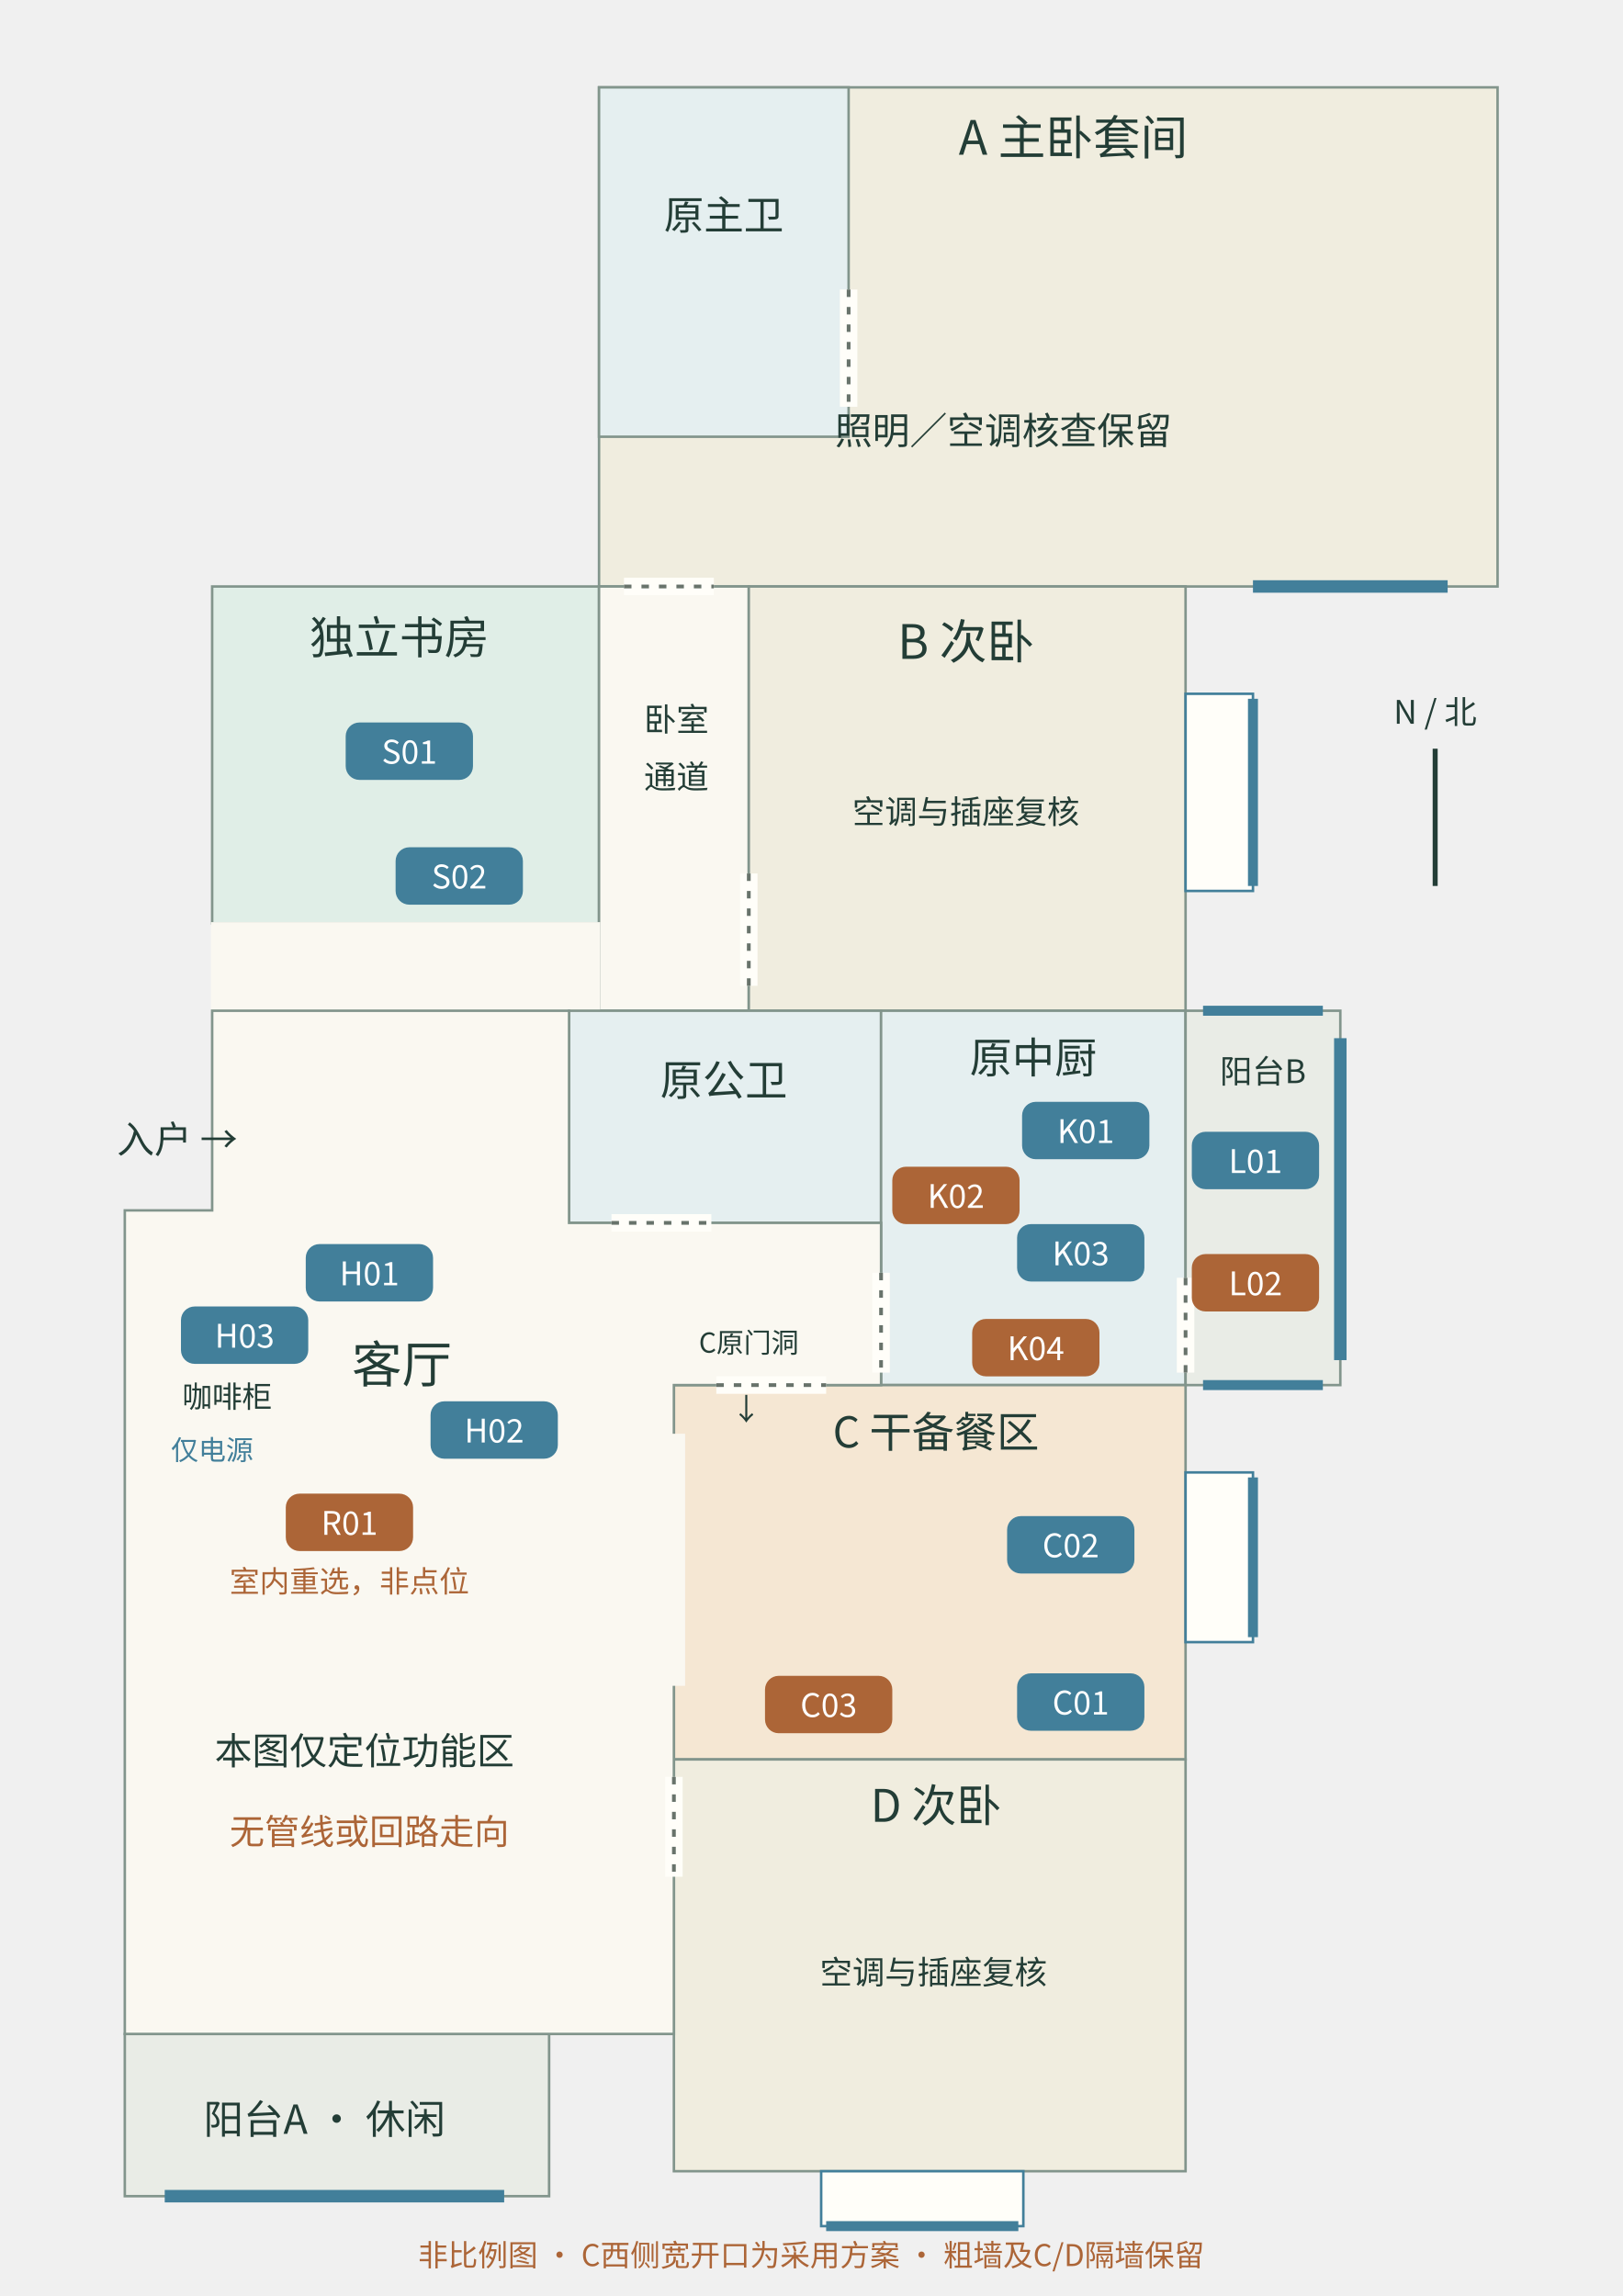
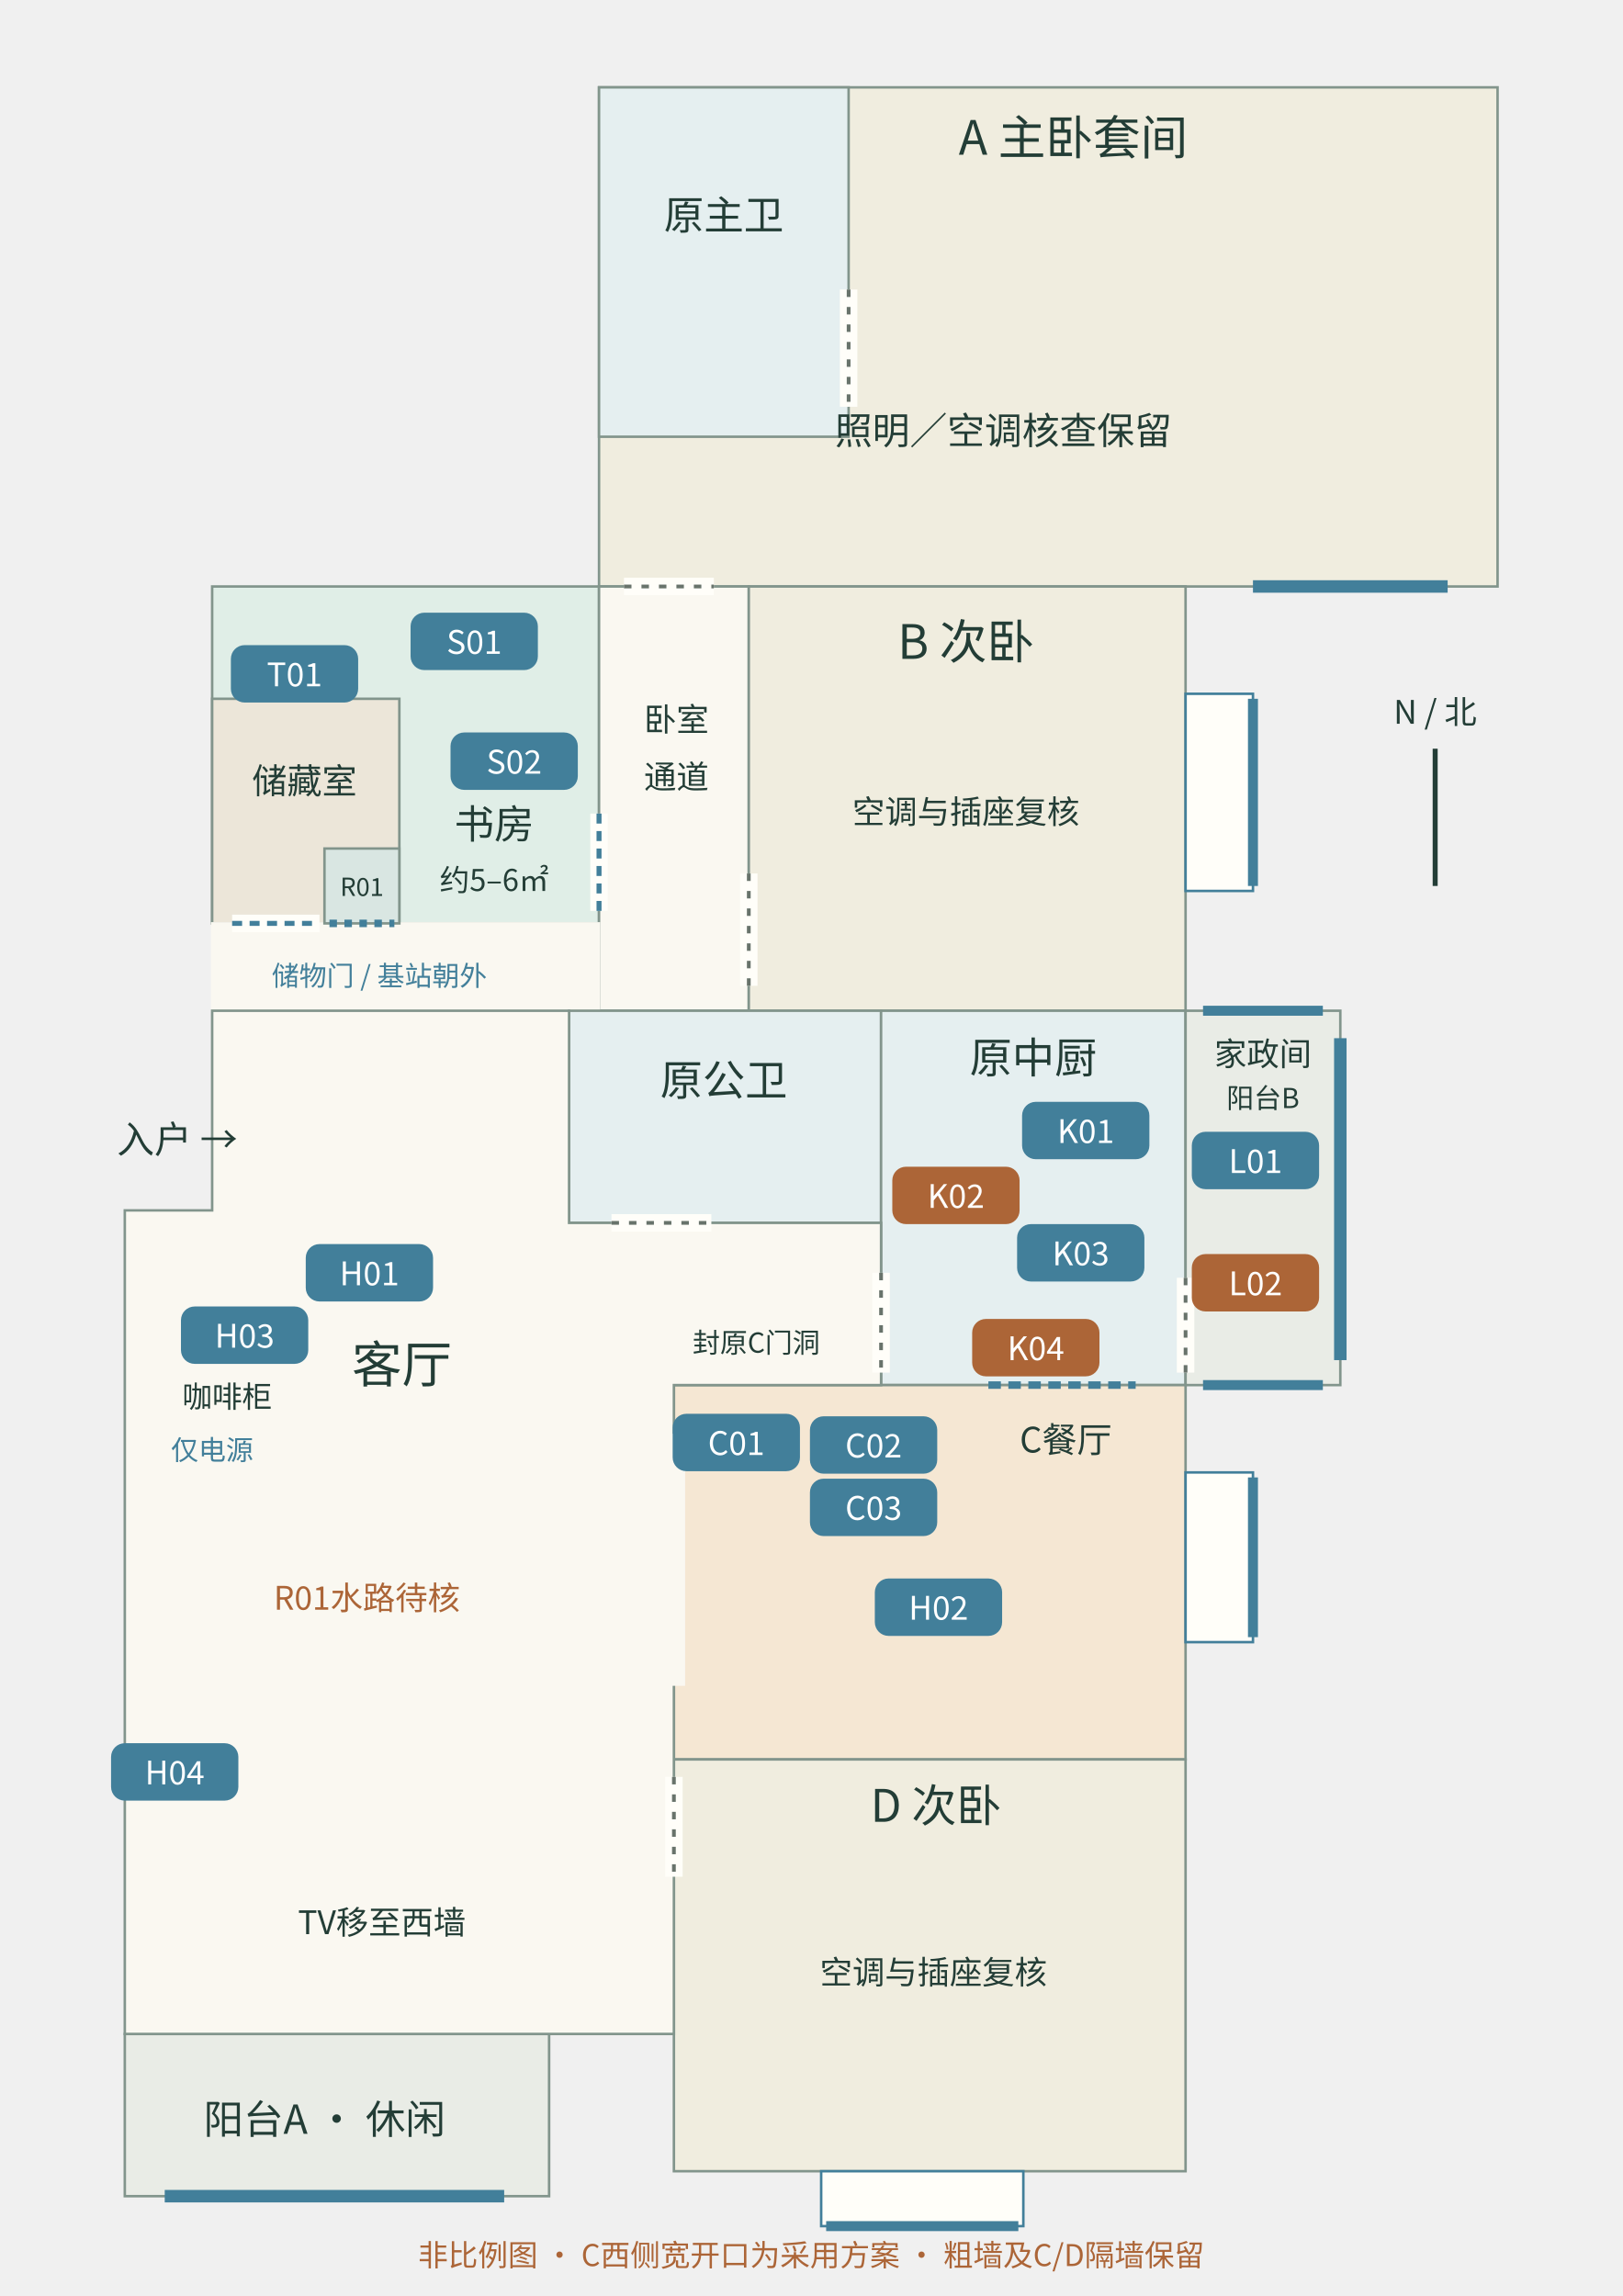
<svg xmlns="http://www.w3.org/2000/svg" viewBox="0 0 650 920" role="img" aria-labelledby="title desc">
  <defs>
    <marker id="arrow" markerWidth="7" markerHeight="7" refX="5" refY="3" orient="auto">
      <path d="M0,0 L6,3 L0,6" fill="#287361" />
    </marker>
  </defs>
  <g font-family="Microsoft YaHei, Noto Sans CJK SC, sans-serif">
    <rect x="240" y="35" width="360" height="200" rx="0" fill="#f0eddf" stroke="#82958c" />
    <rect x="240" y="35" width="100" height="140" rx="0" fill="#e5eff0" stroke="#82958c" />
    <rect x="85" y="235" width="155" height="135" rx="0" fill="#e0eee7" stroke="#82958c" />
+     <rect x="85" y="280" width="75" height="90" rx="0" fill="#ece6d9" stroke="#82958c" />
    <rect x="240" y="235" width="60" height="170" rx="0" fill="#faf8f1" stroke="#82958c" />
    <rect x="85" y="370" width="155" height="35" rx="0" fill="#faf8f1" stroke="#faf8f1" />
    <rect x="300" y="235" width="175" height="170" rx="0" fill="#f0eddf" stroke="#82958c" />
    <rect x="228" y="405" width="125" height="85" rx="0" fill="#e5eff0" stroke="#82958c" />
    <rect x="353" y="405" width="122" height="150" rx="0" fill="#e5eff0" stroke="#82958c" />
    <rect x="475" y="405" width="62" height="150" rx="0" fill="#e9ece6" stroke="#82958c" />
    <rect x="270" y="555" width="205" height="150" rx="0" fill="#f5e7d3" stroke="#82958c" />
    <rect x="270" y="705" width="205" height="165" rx="0" fill="#f0eddf" stroke="#82958c" />
    <rect x="50" y="815" width="170" height="65" rx="0" fill="#e9ece6" stroke="#82958c" />
    <path d="M85 405H228V490H353V555H270V815H50V485H85Z" fill="#faf8f1" stroke="#82958c" />
    <text x="430" y="62" font-size="19" fill="#233d36" text-anchor="middle">A 主卧套间</text>
    <text x="290" y="92" font-size="16" fill="#233d36" text-anchor="middle">原主卫</text>
    <text x="387" y="264" font-size="19" fill="#233d36" text-anchor="middle">B 次卧</text>
-     <text x="160" y="262" font-size="18" fill="#233d36" text-anchor="middle">独立书房</text>
+     <text x="198" y="336" font-size="16" fill="#233d36" text-anchor="middle">书房</text>
+     <text x="198" y="357" font-size="12" fill="#233d36" text-anchor="middle">约5–6㎡</text>
+     <text x="122" y="318" font-size="14" fill="#233d36" text-anchor="middle">储藏室</text>
    <text x="271" y="293" font-size="13" fill="#233d36" text-anchor="middle">卧室</text>
    <text x="271" y="316" font-size="13" fill="#233d36" text-anchor="middle">通道</text>
    <text x="290" y="439" font-size="17" fill="#233d36" text-anchor="middle">原公卫</text>
    <text x="414" y="430" font-size="17" fill="#233d36" text-anchor="middle">原中厨</text>
-     <text x="506" y="434" font-size="13" fill="#233d36" text-anchor="middle">阳台B</text>
-     <text x="375" y="580" font-size="17" fill="#233d36" text-anchor="middle">C 干备餐区</text>
+     <text x="506" y="427" font-size="13" fill="#233d36" text-anchor="middle">家政间</text>
+     <text x="506" y="444" font-size="11" fill="#233d36" text-anchor="middle">阳台B</text>
+     <text x="427" y="582" font-size="14" fill="#233d36" text-anchor="middle">C餐厅</text>
    <text x="375" y="730" font-size="18" fill="#233d36" text-anchor="middle">D 次卧</text>
    <text x="161" y="554" font-size="20" fill="#233d36" text-anchor="middle">客厅</text>
    <text x="130" y="855" font-size="16" fill="#233d36" text-anchor="middle">阳台A · 休闲</text>
    <text x="71" y="462" font-size="15" fill="#233d36" text-anchor="middle">入户 →</text>
    <line x1="502" y1="235" x2="580" y2="235" stroke="#427f9a" stroke-width="5" stroke-dasharray="" />
    <rect x="475" y="278" width="27" height="79" rx="0" fill="#fffef9" stroke="#427f9a" />
    <line x1="502" y1="280" x2="502" y2="355" stroke="#427f9a" stroke-width="4" stroke-dasharray="" />
    <rect x="475" y="590" width="27" height="68" rx="0" fill="#fffef9" stroke="#427f9a" />
    <line x1="502" y1="592" x2="502" y2="656" stroke="#427f9a" stroke-width="4" stroke-dasharray="" />
    <rect x="329" y="870" width="81" height="22" rx="0" fill="#fffef9" stroke="#427f9a" />
    <line x1="331" y1="892" x2="408" y2="892" stroke="#427f9a" stroke-width="4" stroke-dasharray="" />
    <line x1="537" y1="416" x2="537" y2="545" stroke="#427f9a" stroke-width="5" stroke-dasharray="" />
    <line x1="482" y1="405" x2="530" y2="405" stroke="#427f9a" stroke-width="4" stroke-dasharray="" />
    <line x1="482" y1="555" x2="530" y2="555" stroke="#427f9a" stroke-width="4" stroke-dasharray="" />
    <line x1="66" y1="880" x2="202" y2="880" stroke="#427f9a" stroke-width="5" stroke-dasharray="" />
    <line x1="575" y1="355" x2="575" y2="300" stroke="#233d36" stroke-width="2" stroke-dasharray="" />
    <text x="575" y="290" font-size="13" fill="#233d36" text-anchor="middle">N / 北</text>
    <line x1="250" y1="235" x2="286" y2="235" stroke="#fffef9" stroke-width="7" stroke-dasharray="" />
    <line x1="250" y1="235" x2="286" y2="235" stroke="#68736b" stroke-width="1.5" stroke-dasharray="3 4" />
    <line x1="340" y1="116" x2="340" y2="163" stroke="#fffef9" stroke-width="7" stroke-dasharray="" />
    <line x1="340" y1="116" x2="340" y2="163" stroke="#68736b" stroke-width="1.5" stroke-dasharray="3 4" />
    <line x1="300" y1="350" x2="300" y2="395" stroke="#fffef9" stroke-width="7" stroke-dasharray="" />
    <line x1="300" y1="350" x2="300" y2="395" stroke="#68736b" stroke-width="1.5" stroke-dasharray="3 4" />
    <line x1="245" y1="490" x2="285" y2="490" stroke="#fffef9" stroke-width="7" stroke-dasharray="" />
    <line x1="245" y1="490" x2="285" y2="490" stroke="#68736b" stroke-width="1.5" stroke-dasharray="3 4" />
    <line x1="353" y1="510" x2="353" y2="550" stroke="#fffef9" stroke-width="7" stroke-dasharray="" />
    <line x1="353" y1="510" x2="353" y2="550" stroke="#68736b" stroke-width="1.5" stroke-dasharray="3 4" />
    <line x1="475" y1="512" x2="475" y2="550" stroke="#fffef9" stroke-width="7" stroke-dasharray="" />
    <line x1="475" y1="512" x2="475" y2="550" stroke="#68736b" stroke-width="1.5" stroke-dasharray="3 4" />
-     <line x1="287" y1="555" x2="331" y2="555" stroke="#fffef9" stroke-width="7" stroke-dasharray="" />
-     <line x1="287" y1="555" x2="331" y2="555" stroke="#68736b" stroke-width="1.5" stroke-dasharray="3 4" />
    <line x1="270" y1="712" x2="270" y2="752" stroke="#fffef9" stroke-width="7" stroke-dasharray="" />
    <line x1="270" y1="712" x2="270" y2="752" stroke="#68736b" stroke-width="1.5" stroke-dasharray="3 4" />
-     <text x="300" y="542" font-size="11" fill="#233d36" text-anchor="middle">C原门洞</text>
-     <text x="299" y="569" font-size="12" fill="#233d36" text-anchor="middle">↓</text>
+     <line x1="93" y1="370" x2="128" y2="370" stroke="#fffef9" stroke-width="7" stroke-dasharray="" />
+     <line x1="93" y1="370" x2="128" y2="370" stroke="#427f9a" stroke-width="2" stroke-dasharray="4 3" />
+     <line x1="240" y1="326" x2="240" y2="365" stroke="#fffef9" stroke-width="7" stroke-dasharray="" />
+     <line x1="240" y1="326" x2="240" y2="365" stroke="#427f9a" stroke-width="2" stroke-dasharray="4 3" />
+     <text x="303" y="542" font-size="11" fill="#233d36" text-anchor="middle">封原C门洞</text>
+     <rect x="130" y="340" width="30" height="30" rx="0" fill="#d9e6e2" stroke="#82958c" />
+     <text x="145" y="359" font-size="10" fill="#233d36" text-anchor="middle">R01</text>
+     <line x1="132" y1="370" x2="158" y2="370" stroke="#427f9a" stroke-width="3" stroke-dasharray="3 3" />
+     <text x="152" y="395" font-size="11" fill="#427f9a" text-anchor="middle">储物门 / 基站朝外</text>
    <rect x="266" y="575" width="8" height="100" rx="0" fill="#faf8f1" stroke="#faf8f1" />
+     <line x1="396" y1="555" x2="455" y2="555" stroke="#427f9a" stroke-width="3" stroke-dasharray="5 3" />
    <rect x="410" y="442" width="50" height="22" rx="5" fill="#427f9a" stroke="#427f9a" />
    <text x="435" y="458" font-size="13" fill="#fff" text-anchor="middle">K01</text>
    <rect x="358" y="468" width="50" height="22" rx="5" fill="#ac6537" stroke="#ac6537" />
    <text x="383" y="484" font-size="13" fill="#fff" text-anchor="middle">K02</text>
    <rect x="408" y="491" width="50" height="22" rx="5" fill="#427f9a" stroke="#427f9a" />
    <text x="433" y="507" font-size="13" fill="#fff" text-anchor="middle">K03</text>
    <rect x="390" y="529" width="50" height="22" rx="5" fill="#ac6537" stroke="#ac6537" />
    <text x="415" y="545" font-size="13" fill="#fff" text-anchor="middle">K04</text>
    <rect x="478" y="454" width="50" height="22" rx="5" fill="#427f9a" stroke="#427f9a" />
    <text x="503" y="470" font-size="13" fill="#fff" text-anchor="middle">L01</text>
    <rect x="478" y="503" width="50" height="22" rx="5" fill="#ac6537" stroke="#ac6537" />
    <text x="503" y="519" font-size="13" fill="#fff" text-anchor="middle">L02</text>
-     <rect x="115" y="599" width="50" height="22" rx="5" fill="#ac6537" stroke="#ac6537" />
-     <text x="140" y="615" font-size="13" fill="#fff" text-anchor="middle">R01</text>
-     <rect x="408" y="671" width="50" height="22" rx="5" fill="#427f9a" stroke="#427f9a" />
-     <text x="433" y="687" font-size="13" fill="#fff" text-anchor="middle">C01</text>
-     <rect x="404" y="608" width="50" height="22" rx="5" fill="#427f9a" stroke="#427f9a" />
-     <text x="429" y="624" font-size="13" fill="#fff" text-anchor="middle">C02</text>
-     <rect x="307" y="672" width="50" height="22" rx="5" fill="#ac6537" stroke="#ac6537" />
-     <text x="332" y="688" font-size="13" fill="#fff" text-anchor="middle">C03</text>
-     <rect x="139" y="290" width="50" height="22" rx="5" fill="#427f9a" stroke="#427f9a" />
-     <text x="164" y="306" font-size="13" fill="#fff" text-anchor="middle">S01</text>
-     <rect x="159" y="340" width="50" height="22" rx="5" fill="#427f9a" stroke="#427f9a" />
-     <text x="184" y="356" font-size="13" fill="#fff" text-anchor="middle">S02</text>
+     <rect x="270" y="567" width="50" height="22" rx="5" fill="#427f9a" stroke="#427f9a" />
+     <text x="295" y="583" font-size="13" fill="#fff" text-anchor="middle">C01</text>
+     <rect x="325" y="568" width="50" height="22" rx="5" fill="#427f9a" stroke="#427f9a" />
+     <text x="350" y="584" font-size="13" fill="#fff" text-anchor="middle">C02</text>
+     <rect x="325" y="593" width="50" height="22" rx="5" fill="#427f9a" stroke="#427f9a" />
+     <text x="350" y="609" font-size="13" fill="#fff" text-anchor="middle">C03</text>
+     <rect x="165" y="246" width="50" height="22" rx="5" fill="#427f9a" stroke="#427f9a" />
+     <text x="190" y="262" font-size="13" fill="#fff" text-anchor="middle">S01</text>
+     <rect x="181" y="294" width="50" height="22" rx="5" fill="#427f9a" stroke="#427f9a" />
+     <text x="206" y="310" font-size="13" fill="#fff" text-anchor="middle">S02</text>
    <rect x="123" y="499" width="50" height="22" rx="5" fill="#427f9a" stroke="#427f9a" />
    <text x="148" y="515" font-size="13" fill="#fff" text-anchor="middle">H01</text>
-     <rect x="173" y="562" width="50" height="22" rx="5" fill="#427f9a" stroke="#427f9a" />
-     <text x="198" y="578" font-size="13" fill="#fff" text-anchor="middle">H02</text>
+     <rect x="351" y="633" width="50" height="22" rx="5" fill="#427f9a" stroke="#427f9a" />
+     <text x="376" y="649" font-size="13" fill="#fff" text-anchor="middle">H02</text>
    <rect x="73" y="524" width="50" height="22" rx="5" fill="#427f9a" stroke="#427f9a" />
    <text x="98" y="540" font-size="13" fill="#fff" text-anchor="middle">H03</text>
    <text x="91" y="564" font-size="12" fill="#233d36" text-anchor="middle">咖啡柜</text>
    <text x="85" y="585" font-size="11" fill="#427f9a" text-anchor="middle">仅电源</text>
+     <rect x="45" y="699" width="50" height="22" rx="5" fill="#427f9a" stroke="#427f9a" />
+     <text x="70" y="715" font-size="13" fill="#fff" text-anchor="middle">H04</text>
+     <rect x="93" y="259" width="50" height="22" rx="5" fill="#427f9a" stroke="#427f9a" />
+     <text x="118" y="275" font-size="13" fill="#fff" text-anchor="middle">T01</text>
    <text x="402" y="178" font-size="15" fill="#233d36" text-anchor="middle">照明／空调核查保留</text>
    <text x="387" y="330" font-size="13" fill="#233d36" text-anchor="middle">空调与插座复核</text>
    <text x="374" y="795" font-size="13" fill="#233d36" text-anchor="middle">空调与插座复核</text>
-     <text x="140" y="638" font-size="12" fill="#ac6537" text-anchor="middle">室内重选，非点位</text>
-     <text x="146" y="707" font-size="15" fill="#233d36" text-anchor="middle">本图仅定位功能区</text>
-     <text x="148" y="739" font-size="14" fill="#ac6537" text-anchor="middle">无管线或回路走向</text>
+     <text x="147" y="645" font-size="13" fill="#ac6537" text-anchor="middle">R01水路待核</text>
+     <text x="153" y="775" font-size="13" fill="#233d36" text-anchor="middle">TV移至西墙</text>
    <text x="325" y="908" font-size="12" fill="#ac6537" text-anchor="middle">非比例图 · C西侧宽开口为采用方案 · 粗墙及C/D隔墙保留</text>
  </g>
</svg>
